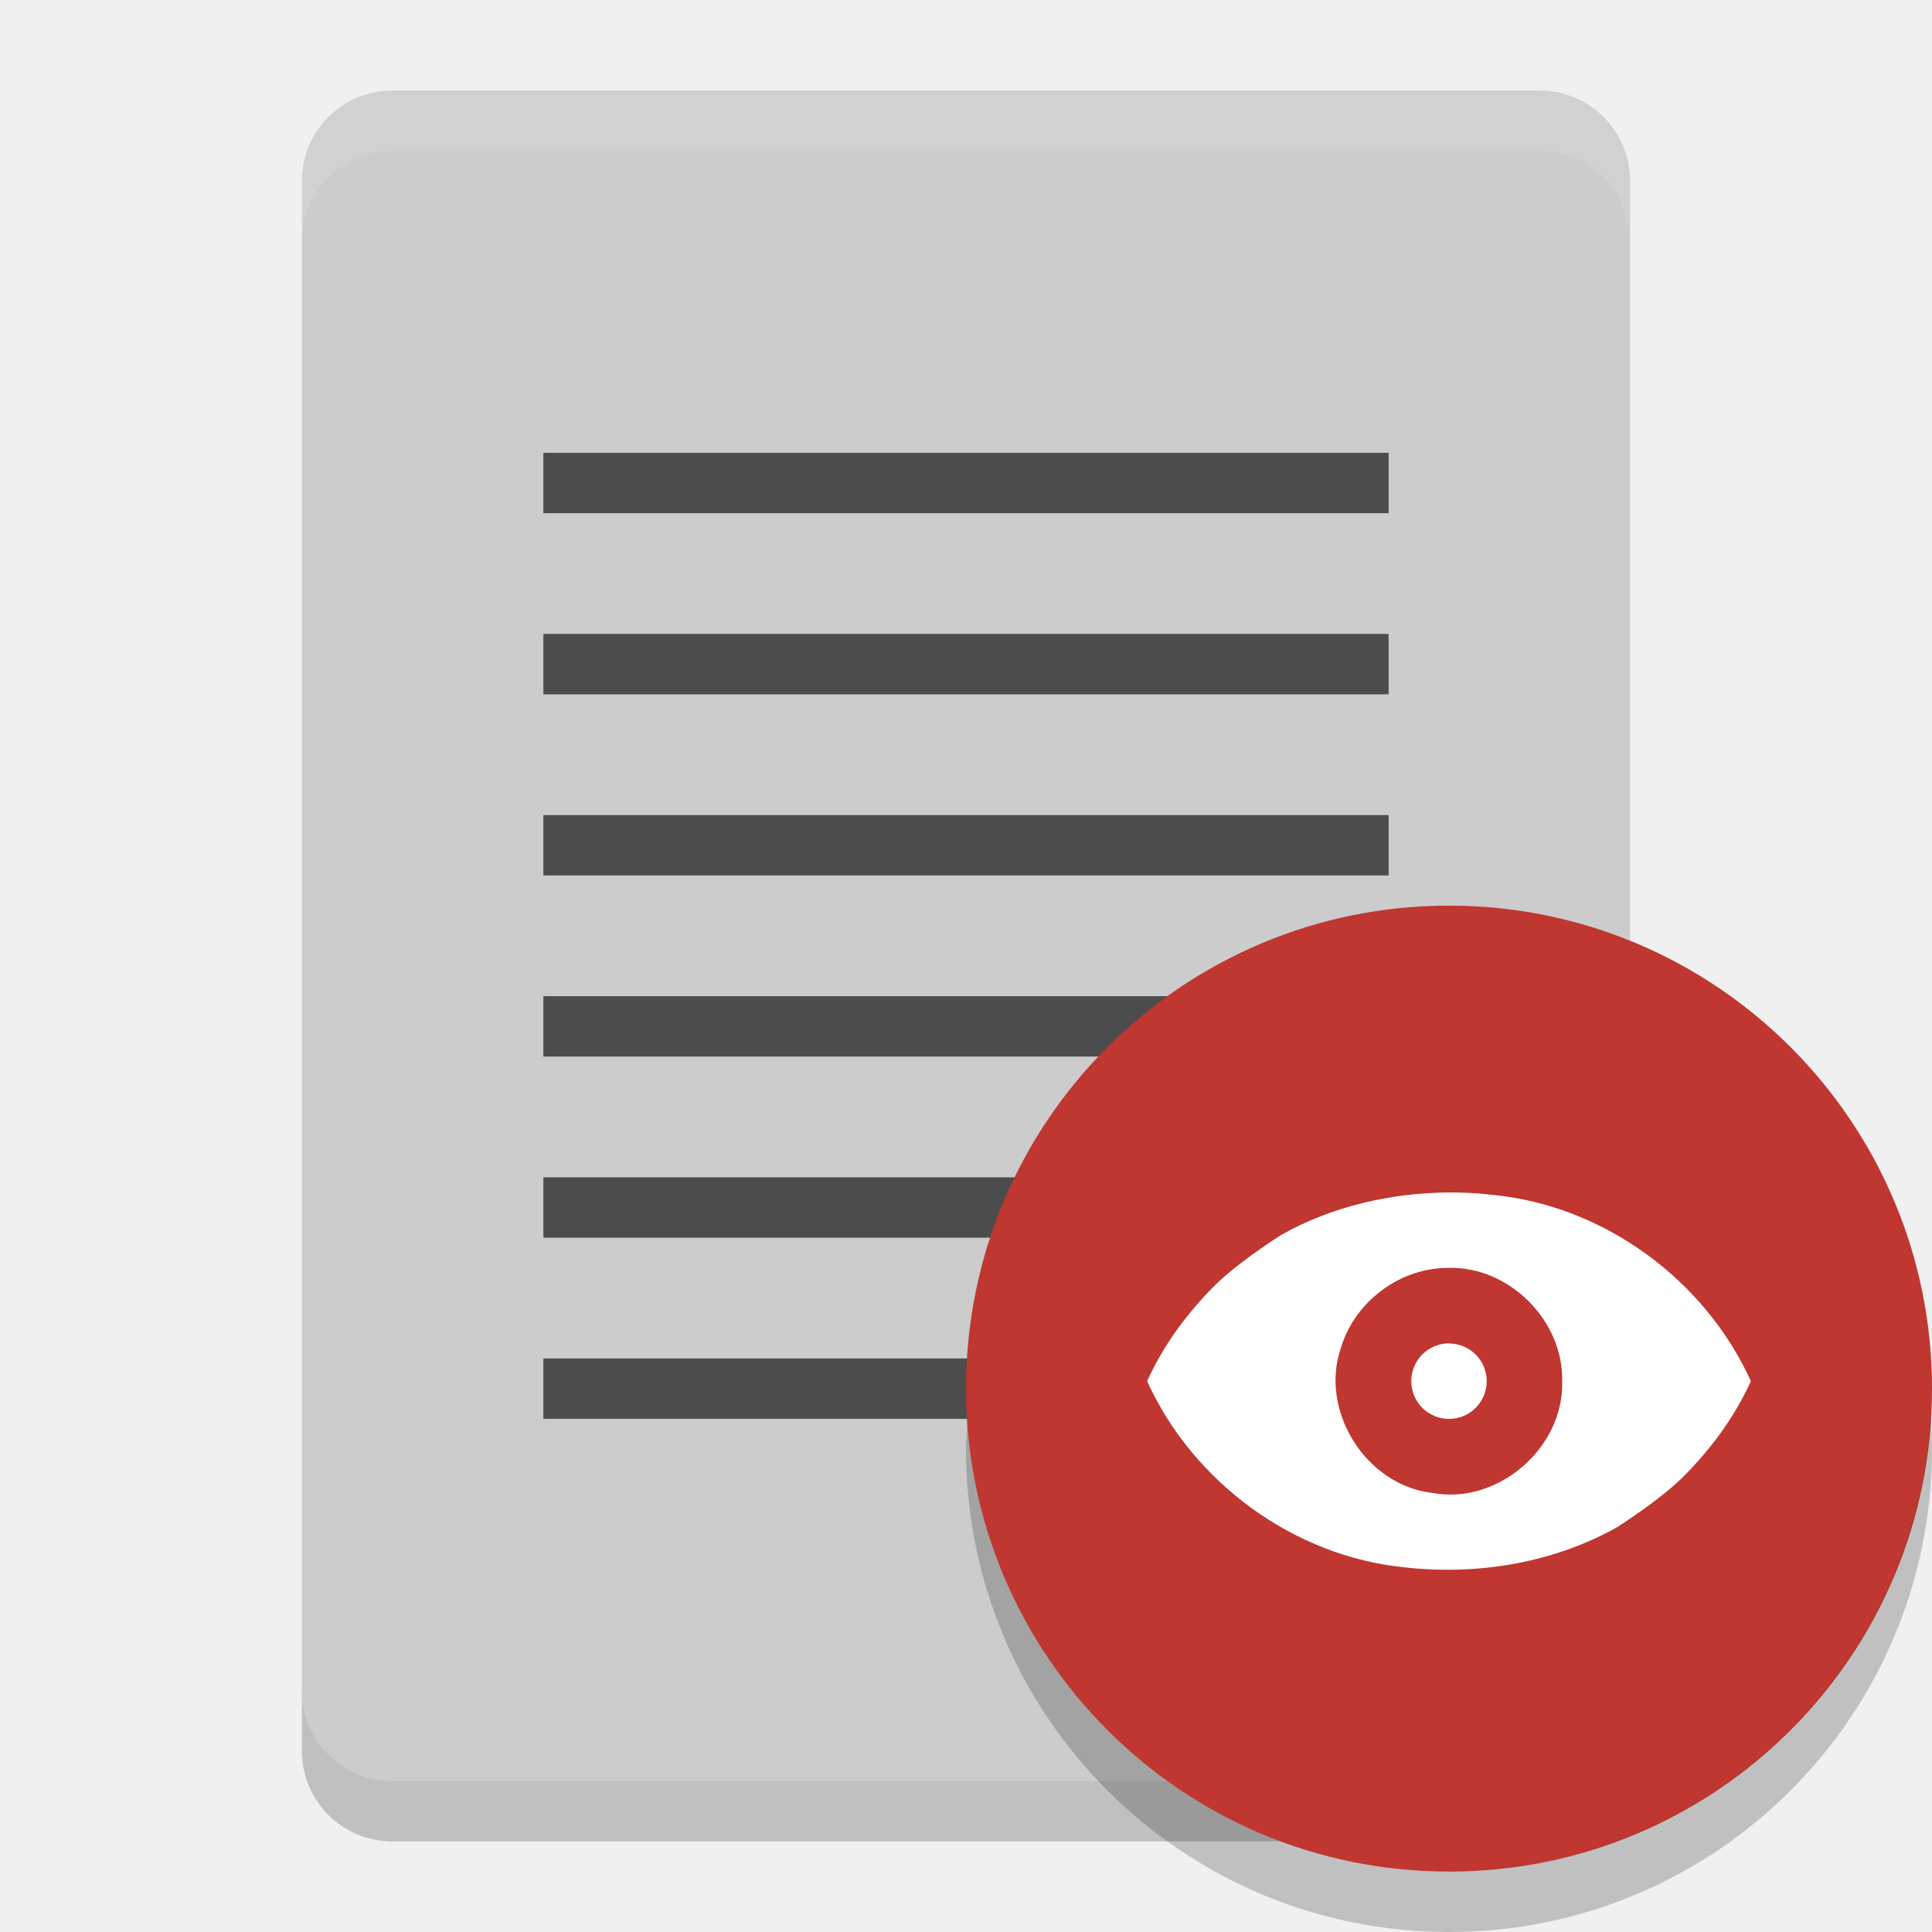
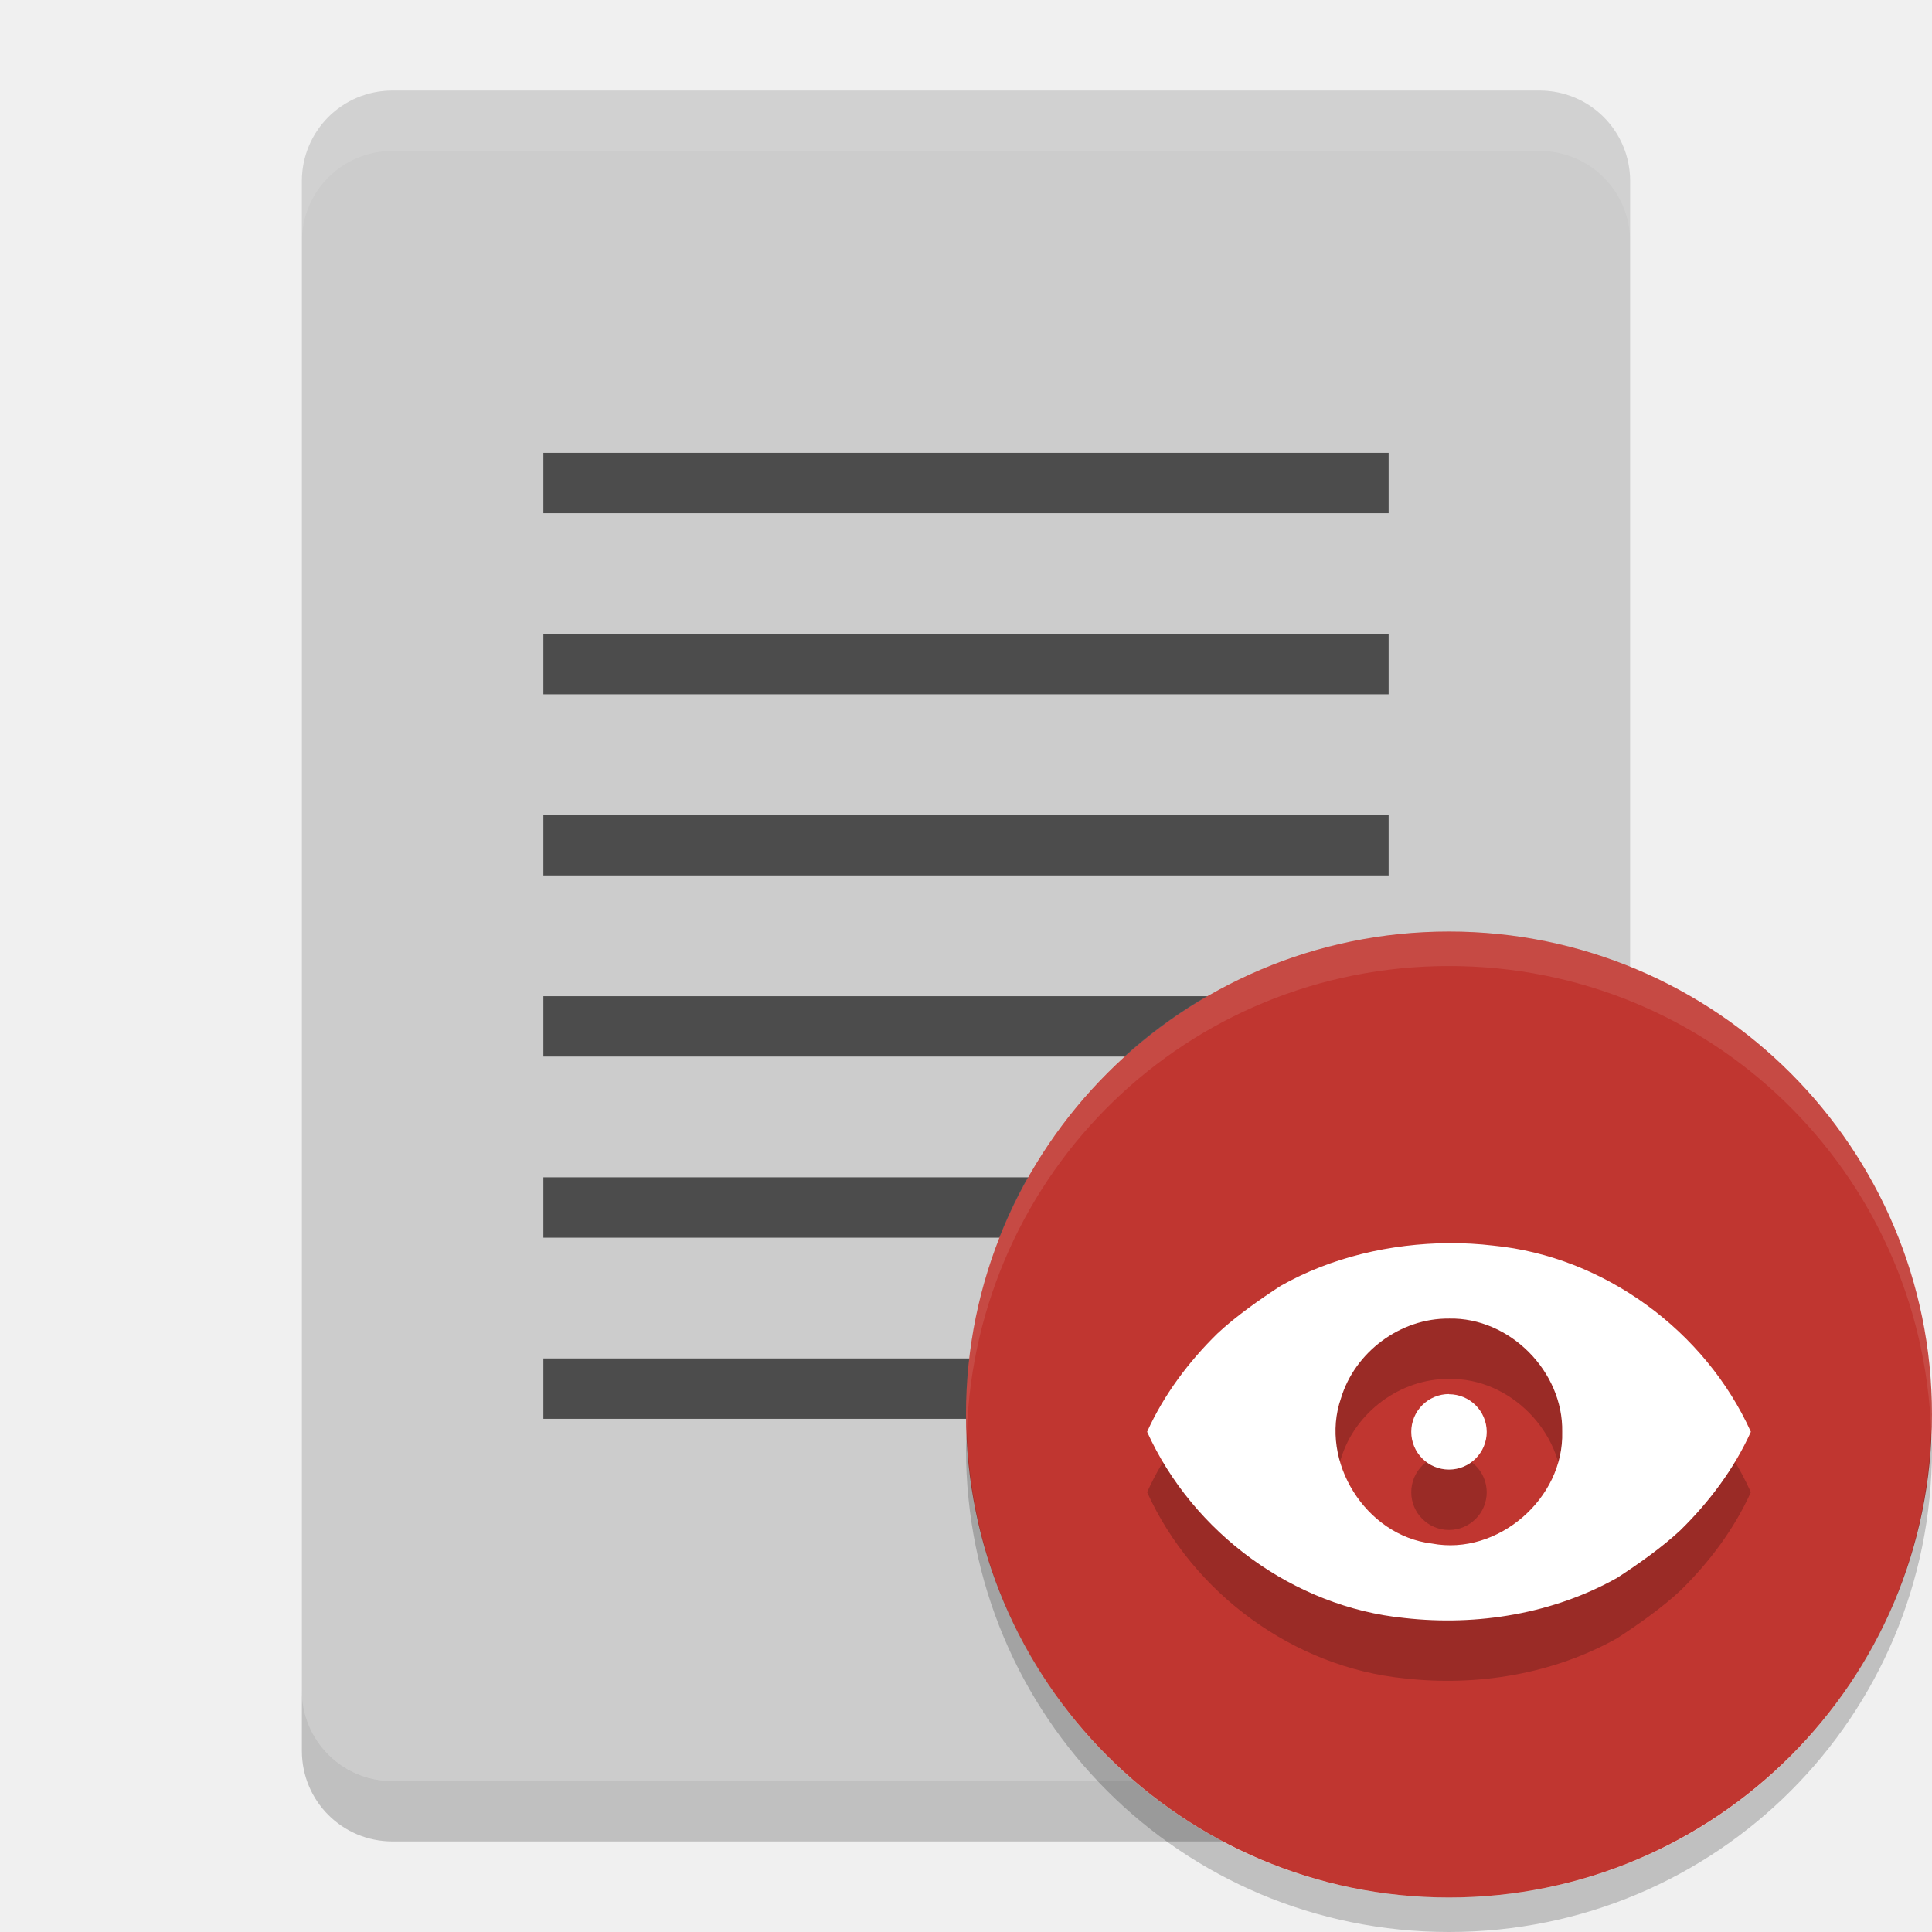
<svg xmlns="http://www.w3.org/2000/svg" width="128" height="128" viewBox="0 0 128 128" id="svg2" version="1.1">
  <defs id="defs4">
    <linearGradient id="linearGradient4561" x1="24" x2="44" y1="24" y2="24" gradientTransform="matrix(2.6,0,0,2.66668,1.6,922.3621)" gradientUnits="userSpaceOnUse">
      <stop offset="0" id="stop2" />
      <stop offset="1" stop-opacity="0" id="stop4" />
    </linearGradient>
  </defs>
  <g id="layer1" transform="translate(0,-924.3622)">
    <g id="g40" transform="matrix(4,0,0,4,0,922.3622)">
      <path id="path2-3" d="M 27,28.5 V 3.5 C 27,2.669 26.331,2 25.5,2 H 6.5 C 5.669,2 5,2.669 5,3.5 v 25 C 5,29.331 5.669,30 6.5,30 h 19 c 0.831,0 1.5,-0.669 1.5,-1.5 z" style="fill:#cccccc" />
      <path id="path4-6" d="M 6.5,2 C 5.669,2 5,2.669 5,3.5 v 1 C 5,3.669 5.669,3 6.5,3 h 19 C 26.331,3 27,3.669 27,4.5 v -1 C 27,2.669 26.331,2 25.5,2 Z" style="opacity:0.1;fill:#ffffff" />
      <g id="g18" style="fill:#4c4c4c">
        <path id="path6-7" d="M 9,8 H 23 V 9 H 9 Z" />
        <path id="path8" d="m 9,11 h 14 v 1 H 9 Z" />
        <path id="path10-5" d="m 9,14 h 14 v 1 H 9 Z" />
        <path id="path12-3" d="m 9,17 h 14 v 1 H 9 Z" />
        <path id="path14" d="m 9,20 h 14 v 1 H 9 Z" />
        <path id="path16" d="m 9,23 h 14 v 1 H 9 Z" />
      </g>
      <path id="path20" d="m 5,28.5 v 1 C 5,30.331 5.669,31 6.5,31 h 19 c 0.831,0 1.5,-0.669 1.5,-1.5 v -1 C 27,29.331 26.331,30 25.5,30 H 6.5 C 5.669,30 5,29.331 5,28.5 Z" style="opacity:0.2" />
    </g>
-     <g id="g32" transform="translate(0,-4e-5)">
-       <circle style="fill:#c03630;fill-rule:evenodd;stroke-width:4" id="circle8" r="32" cy="1016.362" cx="96" />
-       <path style="fill:#ffffff;fill-rule:evenodd;stroke-width:4" id="path10" d="m 96,1003.362 c -3.877,0.038 -7.78,0.924 -11.157,2.838 -1.346,0.877 -2.962,2.009 -4.18,3.15 -1.916,1.876 -3.556,4.064 -4.664,6.516 3.037,6.7 9.715,11.611 17.06,12.337 4.818,0.545 9.861,-0.287 14.097,-2.671 1.346,-0.877 2.962,-2.009 4.18,-3.15 1.916,-1.88 3.556,-4.068 4.664,-6.516 -3.036,-6.7 -9.716,-11.612 -17.06,-12.336 -0.976,-0.116 -1.96,-0.168 -2.94,-0.168 z m 0,5.001 c 4.018,-0.089 7.576,3.505 7.5,7.502 0.129,4.417 -4.272,8.229 -8.623,7.404 -4.394,-0.516 -7.48,-5.446 -6.035,-9.621 0.924,-3.072 3.94,-5.32 7.16,-5.284 z m 0,5.001 a 2.5,2.501 0 0 0 -2.5,2.504 2.5,2.501 0 0 0 2.5,2.5 2.5,2.501 0 0 0 2.5,-2.5 2.5,2.501 0 0 0 -2.5,-2.496 z" />
-       <path style="opacity:0.2;fill-rule:evenodd;stroke-width:4" id="path12" d="m 127.916,1018.058 a 32,32 0 0 1 -31.916,30.304 32,32 0 0 1 -31.916,-29.696 32,32 0 0 0 -0.084,1.696 32,32 0 0 0 32,32 32,32 0 0 0 32,-32 32,32 0 0 0 -0.086,-2.305 z" />
+     <g id="g72" transform="translate(139.9996,84)">
+       <g id="g895" transform="matrix(0.5714124,0,0,0.5714124,-40.65356,364.1731)">
+         <rect style="fill:#c03630;fill-opacity:1;stroke-width:4" id="rect2" transform="matrix(0,-1,-1,0,0,0)" ry="56" rx="56" y="-50.142" x="-1053.361" height="112" width="112" />
+         <path style="opacity:0.1;fill:#ffffff;stroke-width:4" id="path12-5" d="m -5.858,941.361 c -31.024,0 -56,24.976 -56,56 0,0.675 0.078,1.331 0.102,2 1.056,-30.082 25.551,-54 55.9,-54 30.349,0 54.844,23.918 55.9,54 0.024,-0.669 0.102,-1.325 0.102,-2 0,-31.024 -24.976,-56 -56,-56 z" />
+         <path style="opacity:0.2;stroke-width:4" id="path14-6" d="m -61.756,999.361 c -0.024,0.668 -0.102,1.324 -0.102,2 0,31.024 24.976,56 56,56 31.024,0 56,-24.976 56,-56 0,-0.675 -0.078,-1.331 -0.102,-2 -1.056,30.084 -25.552,54 -55.9,54 -30.349,0 -54.844,-23.916 -55.9,-54 z" />
+       </g>
+       <path d="m -44,926.72 c -3.877,0.038 -7.78,0.924 -11.157,2.837 -1.346,0.877 -2.962,2.009 -4.18,3.15 -1.916,1.876 -3.556,4.064 -4.664,6.516 3.037,6.7 9.715,11.611 17.06,12.337 4.818,0.545 9.861,-0.287 14.097,-2.671 1.346,-0.877 2.962,-2.009 4.18,-3.15 1.916,-1.88 3.556,-4.068 4.664,-6.516 -3.036,-6.7 -9.716,-11.612 -17.06,-12.336 -0.976,-0.116 -1.96,-0.168 -2.94,-0.168 z m 0,5.001 c 4.018,-0.089 7.576,3.505 7.5,7.502 0.129,4.417 -4.272,8.229 -8.623,7.404 -4.394,-0.516 -7.48,-5.446 -6.035,-9.621 0.924,-3.072 3.94,-5.32 7.16,-5.284 z m 0,5.001 a 2.5,2.501 0 0 0 -2.5,2.504 2.5,2.501 0 0 0 2.5,2.5 2.5,2.501 0 0 0 2.5,-2.5 2.5,2.501 0 0 0 -2.5,-2.492 z" id="path1352" style="opacity:0.2;fill-rule:evenodd;stroke-width:4" />
+       <path style="fill:#ffffff;fill-rule:evenodd;stroke-width:4" id="path10-3-6" d="m -44,922.72 c -3.877,0.038 -7.78,0.924 -11.157,2.837 -1.346,0.877 -2.962,2.009 -4.18,3.15 -1.916,1.876 -3.556,4.064 -4.664,6.516 3.037,6.7 9.715,11.611 17.06,12.337 4.818,0.545 9.861,-0.287 14.097,-2.671 1.346,-0.877 2.962,-2.009 4.18,-3.15 1.916,-1.88 3.556,-4.068 4.664,-6.516 -3.036,-6.7 -9.716,-11.612 -17.06,-12.336 -0.976,-0.116 -1.96,-0.168 -2.94,-0.168 z m 0,5.001 c 4.018,-0.089 7.576,3.505 7.5,7.502 0.129,4.417 -4.272,8.229 -8.623,7.404 -4.394,-0.516 -7.48,-5.446 -6.035,-9.621 0.924,-3.072 3.94,-5.32 7.16,-5.284 z m 0,5.001 a 2.5,2.501 0 0 0 -2.5,2.504 2.5,2.501 0 0 0 2.5,2.5 2.5,2.501 0 0 0 2.5,-2.5 2.5,2.501 0 0 0 -2.5,-2.492 z" />
    </g>
  </g>
</svg>
